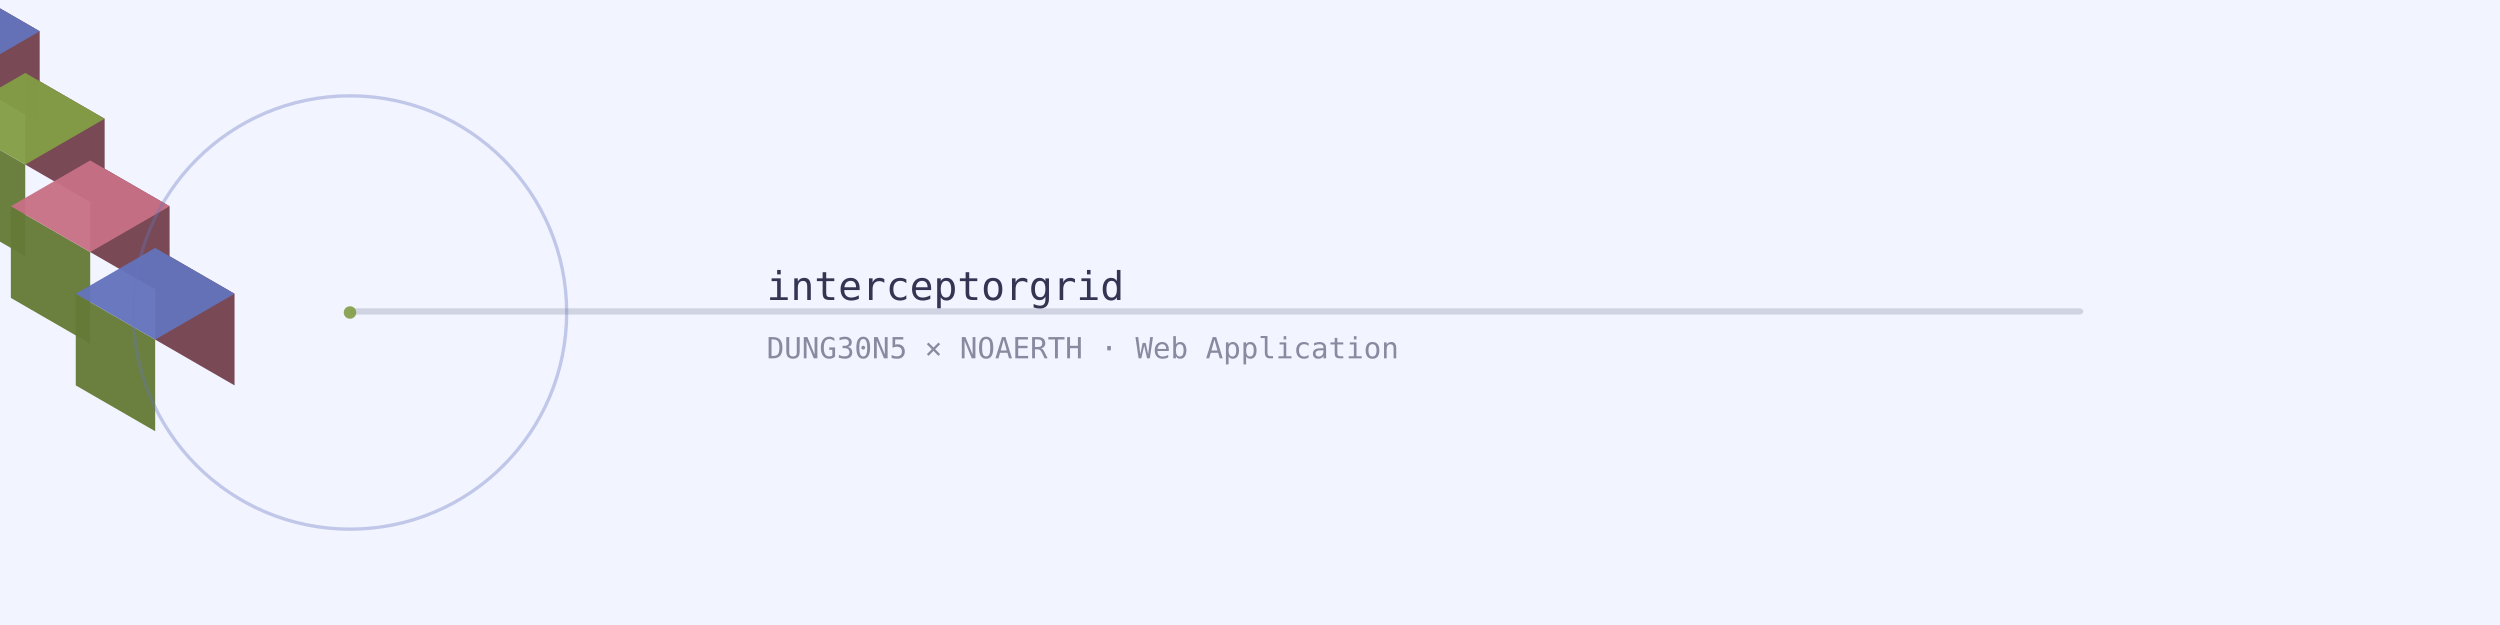
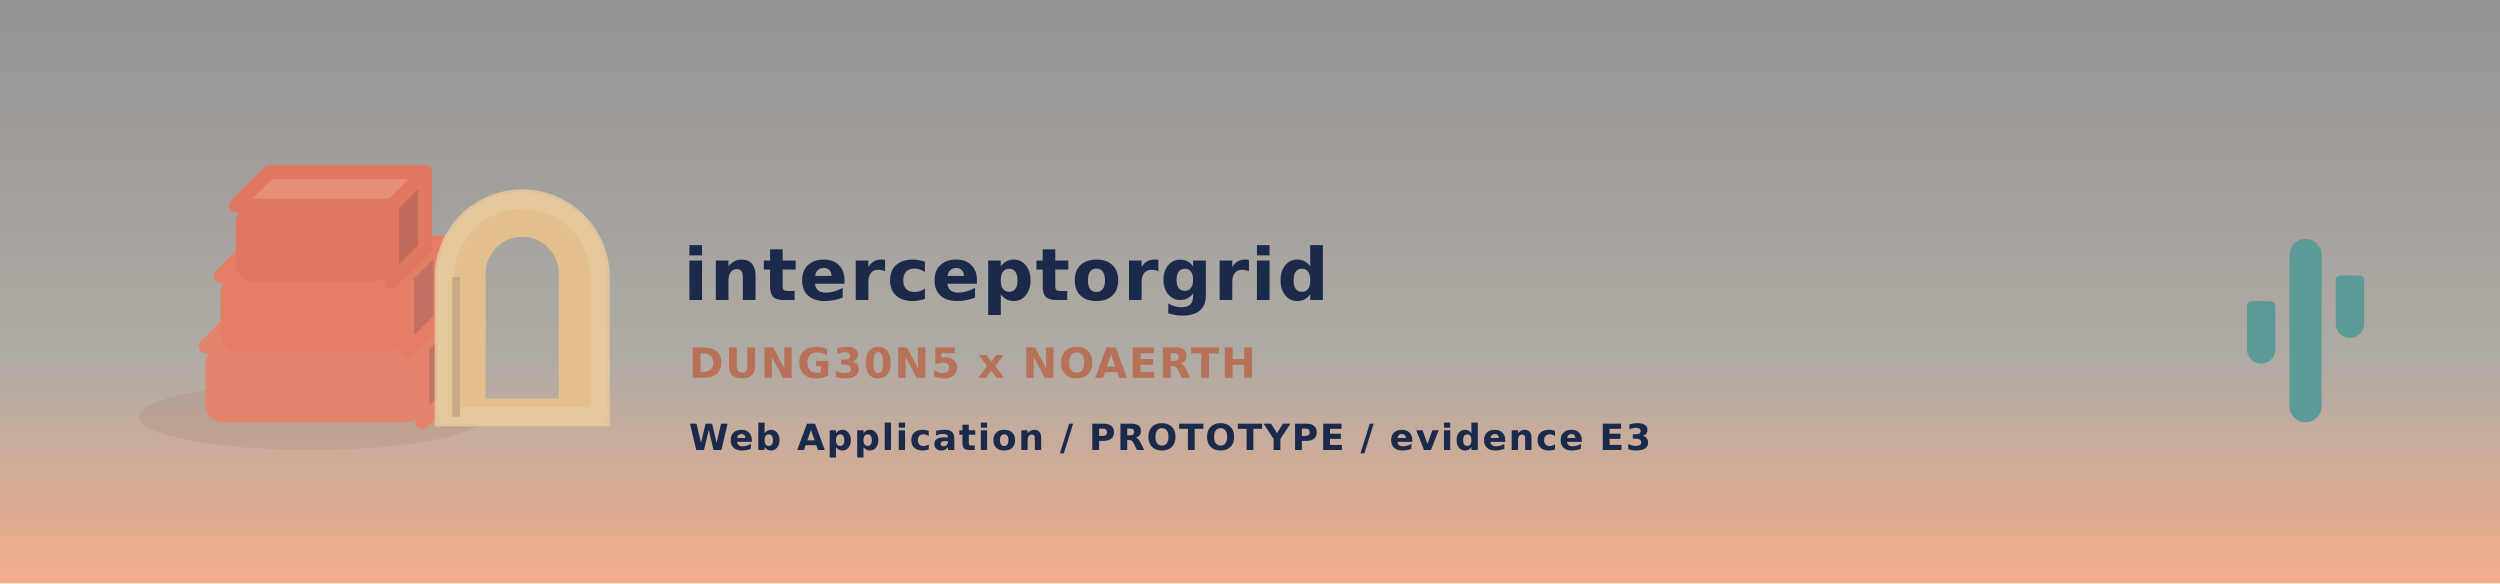
- <svg xmlns="http://www.w3.org/2000/svg" viewBox="0 0 1200 300" width="1200" height="300" role="img" aria-label="interceptorgrid identity object">
-   <rect width="1200" height="300" fill="#f2f4ff" />
-   <defs>
-     <linearGradient id="gft" x1="0" y1="0" x2="1" y2="1">
-       <stop offset="0%" stop-color="#6473bc" />
-       <stop offset="100%" stop-color="#829d44" />
-     </linearGradient>
-   </defs>
-   <rect x="168.00" y="148.00" width="832.00" height="3.00" rx="2.00" fill="rgba(31,33,65,0.160)" opacity="1.00" />
-   <polygon points="-19.05,37.00 19.05,59.00 19.05,15.00 -19.05,-7.00" fill="#73414d" opacity="0.95" />
-   <polygon points="-57.16,59.00 -19.05,81.00 -19.05,37.00 -57.16,15.00" fill="#657a35" opacity="0.95" />
-   <polygon points="-19.05,-7.00 19.05,15.00 -19.05,37.00 -57.16,15.00" fill="#6473bc" opacity="0.95" />
-   <polygon points="12.12,79.00 50.23,101.00 50.23,57.00 12.12,35.00" fill="#73414d" opacity="0.95" />
-   <polygon points="-25.98,101.00 12.12,123.00 12.12,79.00 -25.98,57.00" fill="#657a35" opacity="0.95" />
-   <polygon points="12.12,35.00 50.23,57.00 12.12,79.00 -25.98,57.00" fill="#829d44" opacity="0.95" />
-   <polygon points="43.30,121.00 81.41,143.00 81.41,99.00 43.30,77.00" fill="#73414d" opacity="0.95" />
-   <polygon points="5.20,143.00 43.30,165.00 43.30,121.00 5.20,99.00" fill="#657a35" opacity="0.95" />
-   <polygon points="43.30,77.00 81.41,99.00 43.30,121.00 5.20,99.00" fill="#c77085" opacity="0.95" />
-   <polygon points="74.48,163.00 112.58,185.00 112.58,141.00 74.48,119.00" fill="#73414d" opacity="0.95" />
-   <polygon points="36.37,185.00 74.48,207.00 74.48,163.00 36.37,141.00" fill="#657a35" opacity="0.95" />
-   <polygon points="74.48,119.00 112.58,141.00 74.48,163.00 36.37,141.00" fill="#6473bc" opacity="0.95" />
+ <svg xmlns="http://www.w3.org/2000/svg" width="900" height="210" viewBox="0 0 900 210" role="img" aria-label="interceptorgrid - identity object">
+   <linearGradient id="skyf" x1="0" y1="0" x2="0" y2="1">
+     <stop offset="0" stop-color="#959494" />
+     <stop offset="0.62" stop-color="#b0aba4" />
+     <stop offset="1" stop-color="#f3ad8a" />
+   </linearGradient>
+   <rect width="900" height="210" fill="url(#skyf)" />
+   <rect x="0" y="352" width="900" height="-142" fill="#e9cda3" />
+   <rect x="0" y="352" width="900" height="3" fill="#ebd1a9" />
+   <ellipse cx="112" cy="150" rx="62" ry="12" fill="rgba(138,90,68,0.11)" />
  <g>
-     <circle cx="168.00" cy="150.00" r="104.00" fill="none" stroke="rgba(100,115,188,0.350)" stroke-width="1.60" opacity="1.00" />
-     <animate attributeName="opacity" values="0.25;1.0;0.25" dur="13.9s" begin="0s" repeatCount="indefinite" />
+     <path d="M74,124.67 L152,124.67 L164,112.67 L86,112.67 Z" fill="#e99a82" stroke="#e5846c" stroke-width="5" stroke-linejoin="round" />
+     <path d="M152,124.67 L164,112.67 L164,140 L152,152 Z" fill="#c37566" stroke="#e5846c" stroke-width="5" stroke-linejoin="round" />
+     <rect x="74" y="124.67" width="78" height="27.33" rx="6" fill="#e5846c" />
+     <path d="M79.46,99.33 L146.54,99.33 L158.54,87.33 L91.46,87.33 Z" fill="#e8957d" stroke="#e47e66" stroke-width="5" stroke-linejoin="round" />
+     <path d="M146.54,99.33 L158.54,87.33 L158.54,114.67 L146.54,126.67 Z" fill="#c27061" stroke="#e47e66" stroke-width="5" stroke-linejoin="round" />
+     <rect x="79.46" y="99.33" width="67.08" height="27.33" rx="6" fill="#e47e66" />
+     <path d="M84.92,74 L141.08,74 L153.08,62 L96.92,62 Z" fill="#e79079" stroke="#e37861" stroke-width="5" stroke-linejoin="round" />
+     <path d="M141.08,74 L153.08,62 L153.08,89.33 L141.08,101.33 Z" fill="#c16b5d" stroke="#e37861" stroke-width="5" stroke-linejoin="round" />
+     <rect x="84.92" y="74" width="56.16" height="27.33" rx="6" fill="#e37861" />
+     <animate attributeName="opacity" values="0.72;1;0.72" dur="6s" begin="0s" repeatCount="indefinite" />
  </g>
-   <circle cx="168" cy="150" r="3" fill="rgba(130,157,68,0.900)">
-     <animate attributeName="opacity" values="0.35;0.95;0.35" dur="13.9s" begin="0s" repeatCount="indefinite" />
-   </circle>
-   <text x="368" y="144" font-family="ui-monospace,Menlo,monospace" font-size="19" fill="rgba(31,33,65,0.900)">interceptorgrid</text>
-   <text x="368" y="172" font-family="ui-monospace,Menlo,monospace" font-size="14" fill="rgba(31,33,65,0.500)">DUNG30N5 × NOAERTH · Web Application</text>
+   <path d="M160,150 L160,99.68 A28,28 0 0 1 216,99.68 L216,150 Z M172.32,146 L172.32,98.43 A15.68,15.68 0 0 1 203.68,98.43 L203.68,146 Z" fill="#e3c08d" fill-rule="evenodd" stroke="#e3c08d" stroke-width="5" stroke-linejoin="round" />
+   <path d="M160,150 L160,99.68 A28,28 0 0 1 216,99.68 L216,150 Z" fill="none" stroke="#e8c99d" stroke-width="7" stroke-linecap="round" opacity="0.85" />
+   <rect x="162.8" y="99.68" width="2.8" height="50.32" fill="#c7ab84" />
+   <text x="246" y="108" font-family="Verdana,DejaVu Sans,sans-serif" font-size="26" font-weight="700" letter-spacing="0.6" fill="#1b2a4a" text-anchor="start">interceptorgrid</text>
+   <text x="248" y="136" font-family="Verdana,DejaVu Sans,sans-serif" font-size="15" font-weight="700" letter-spacing="0.6" fill="#b87159" text-anchor="start">DUNG30N5 x NOAERTH</text>
+   <text x="248" y="162" font-family="Verdana,DejaVu Sans,sans-serif" font-size="13" font-weight="700" letter-spacing="0.6" fill="#1b2a4a" text-anchor="start">Web Application  /  PROTOTYPE  /  evidence E3</text>
+   <rect x="824.22" y="86" width="11.56" height="66" rx="5.78" fill="#5b9a97" />
+   <rect x="808.92" y="108.44" width="10.2" height="22.44" rx="5.1" fill="#5b9a97" />
+   <rect x="808.92" y="108.44" width="10.2" height="6.6" rx="1.7" fill="#5b9a97" />
+   <rect x="840.88" y="99.2" width="10.2" height="22.44" rx="5.1" fill="#5b9a97" />
+   <rect x="840.88" y="99.2" width="10.2" height="6.6" rx="1.7" fill="#5b9a97" />
</svg>
